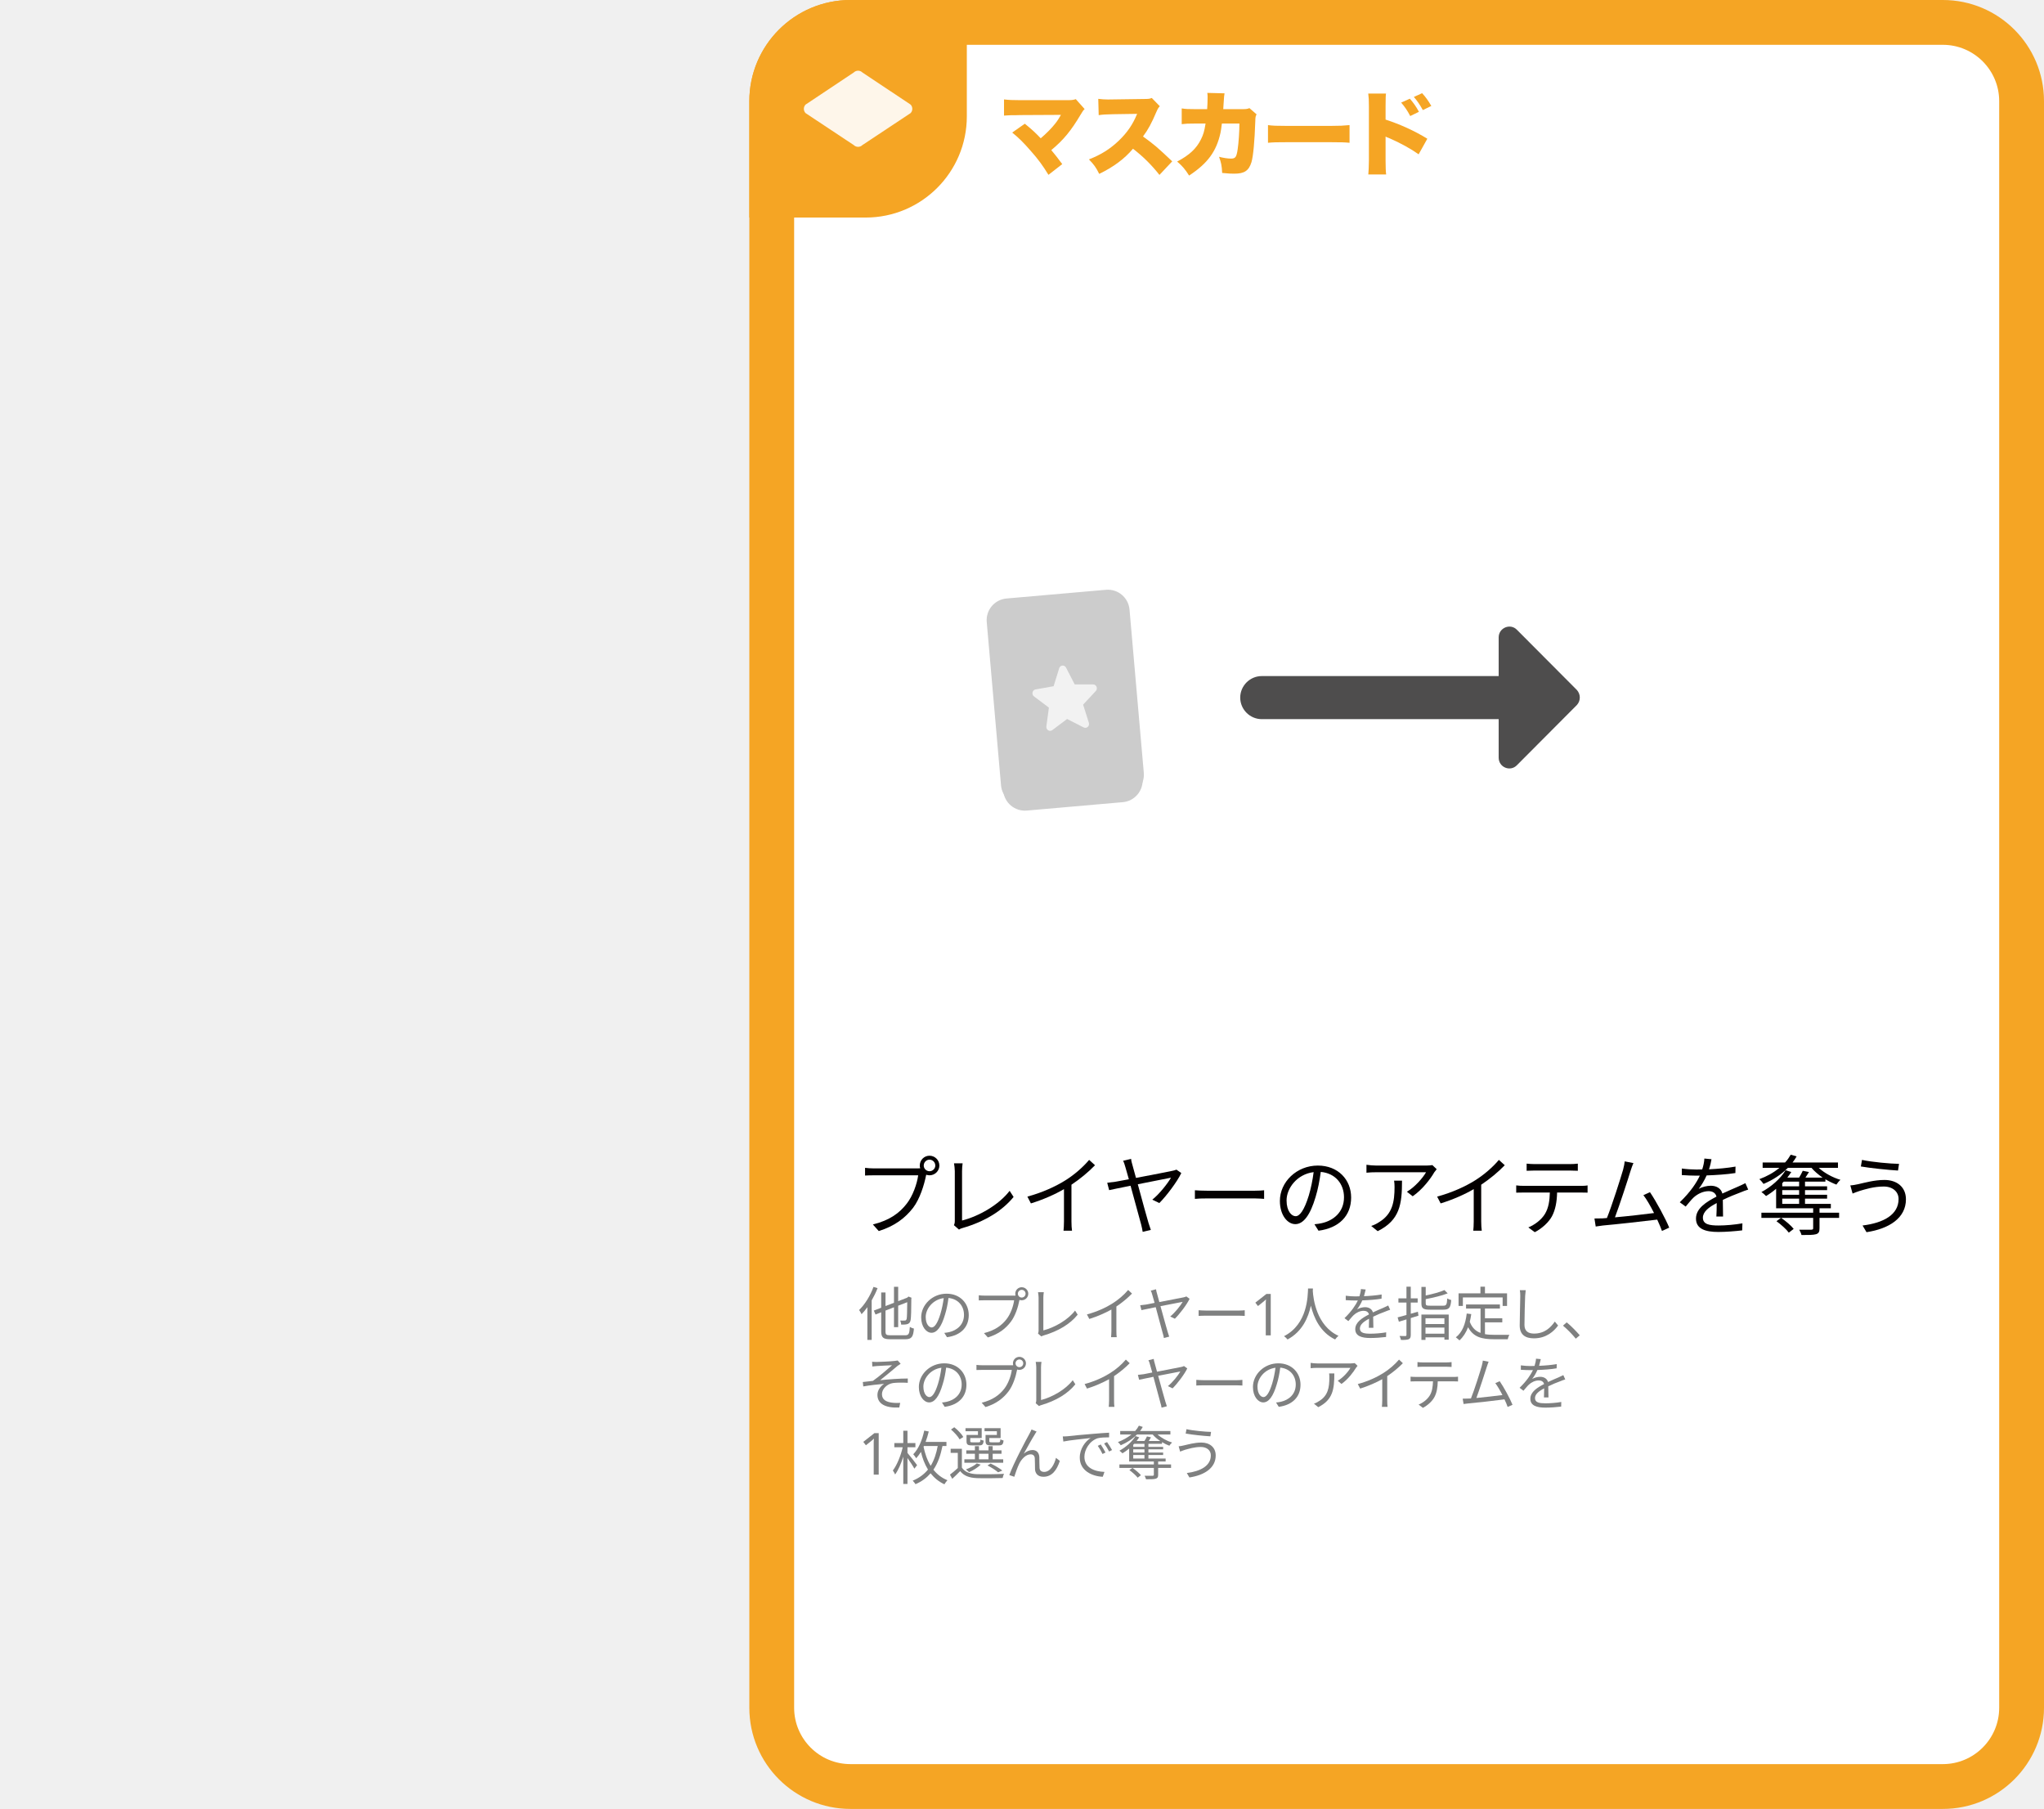
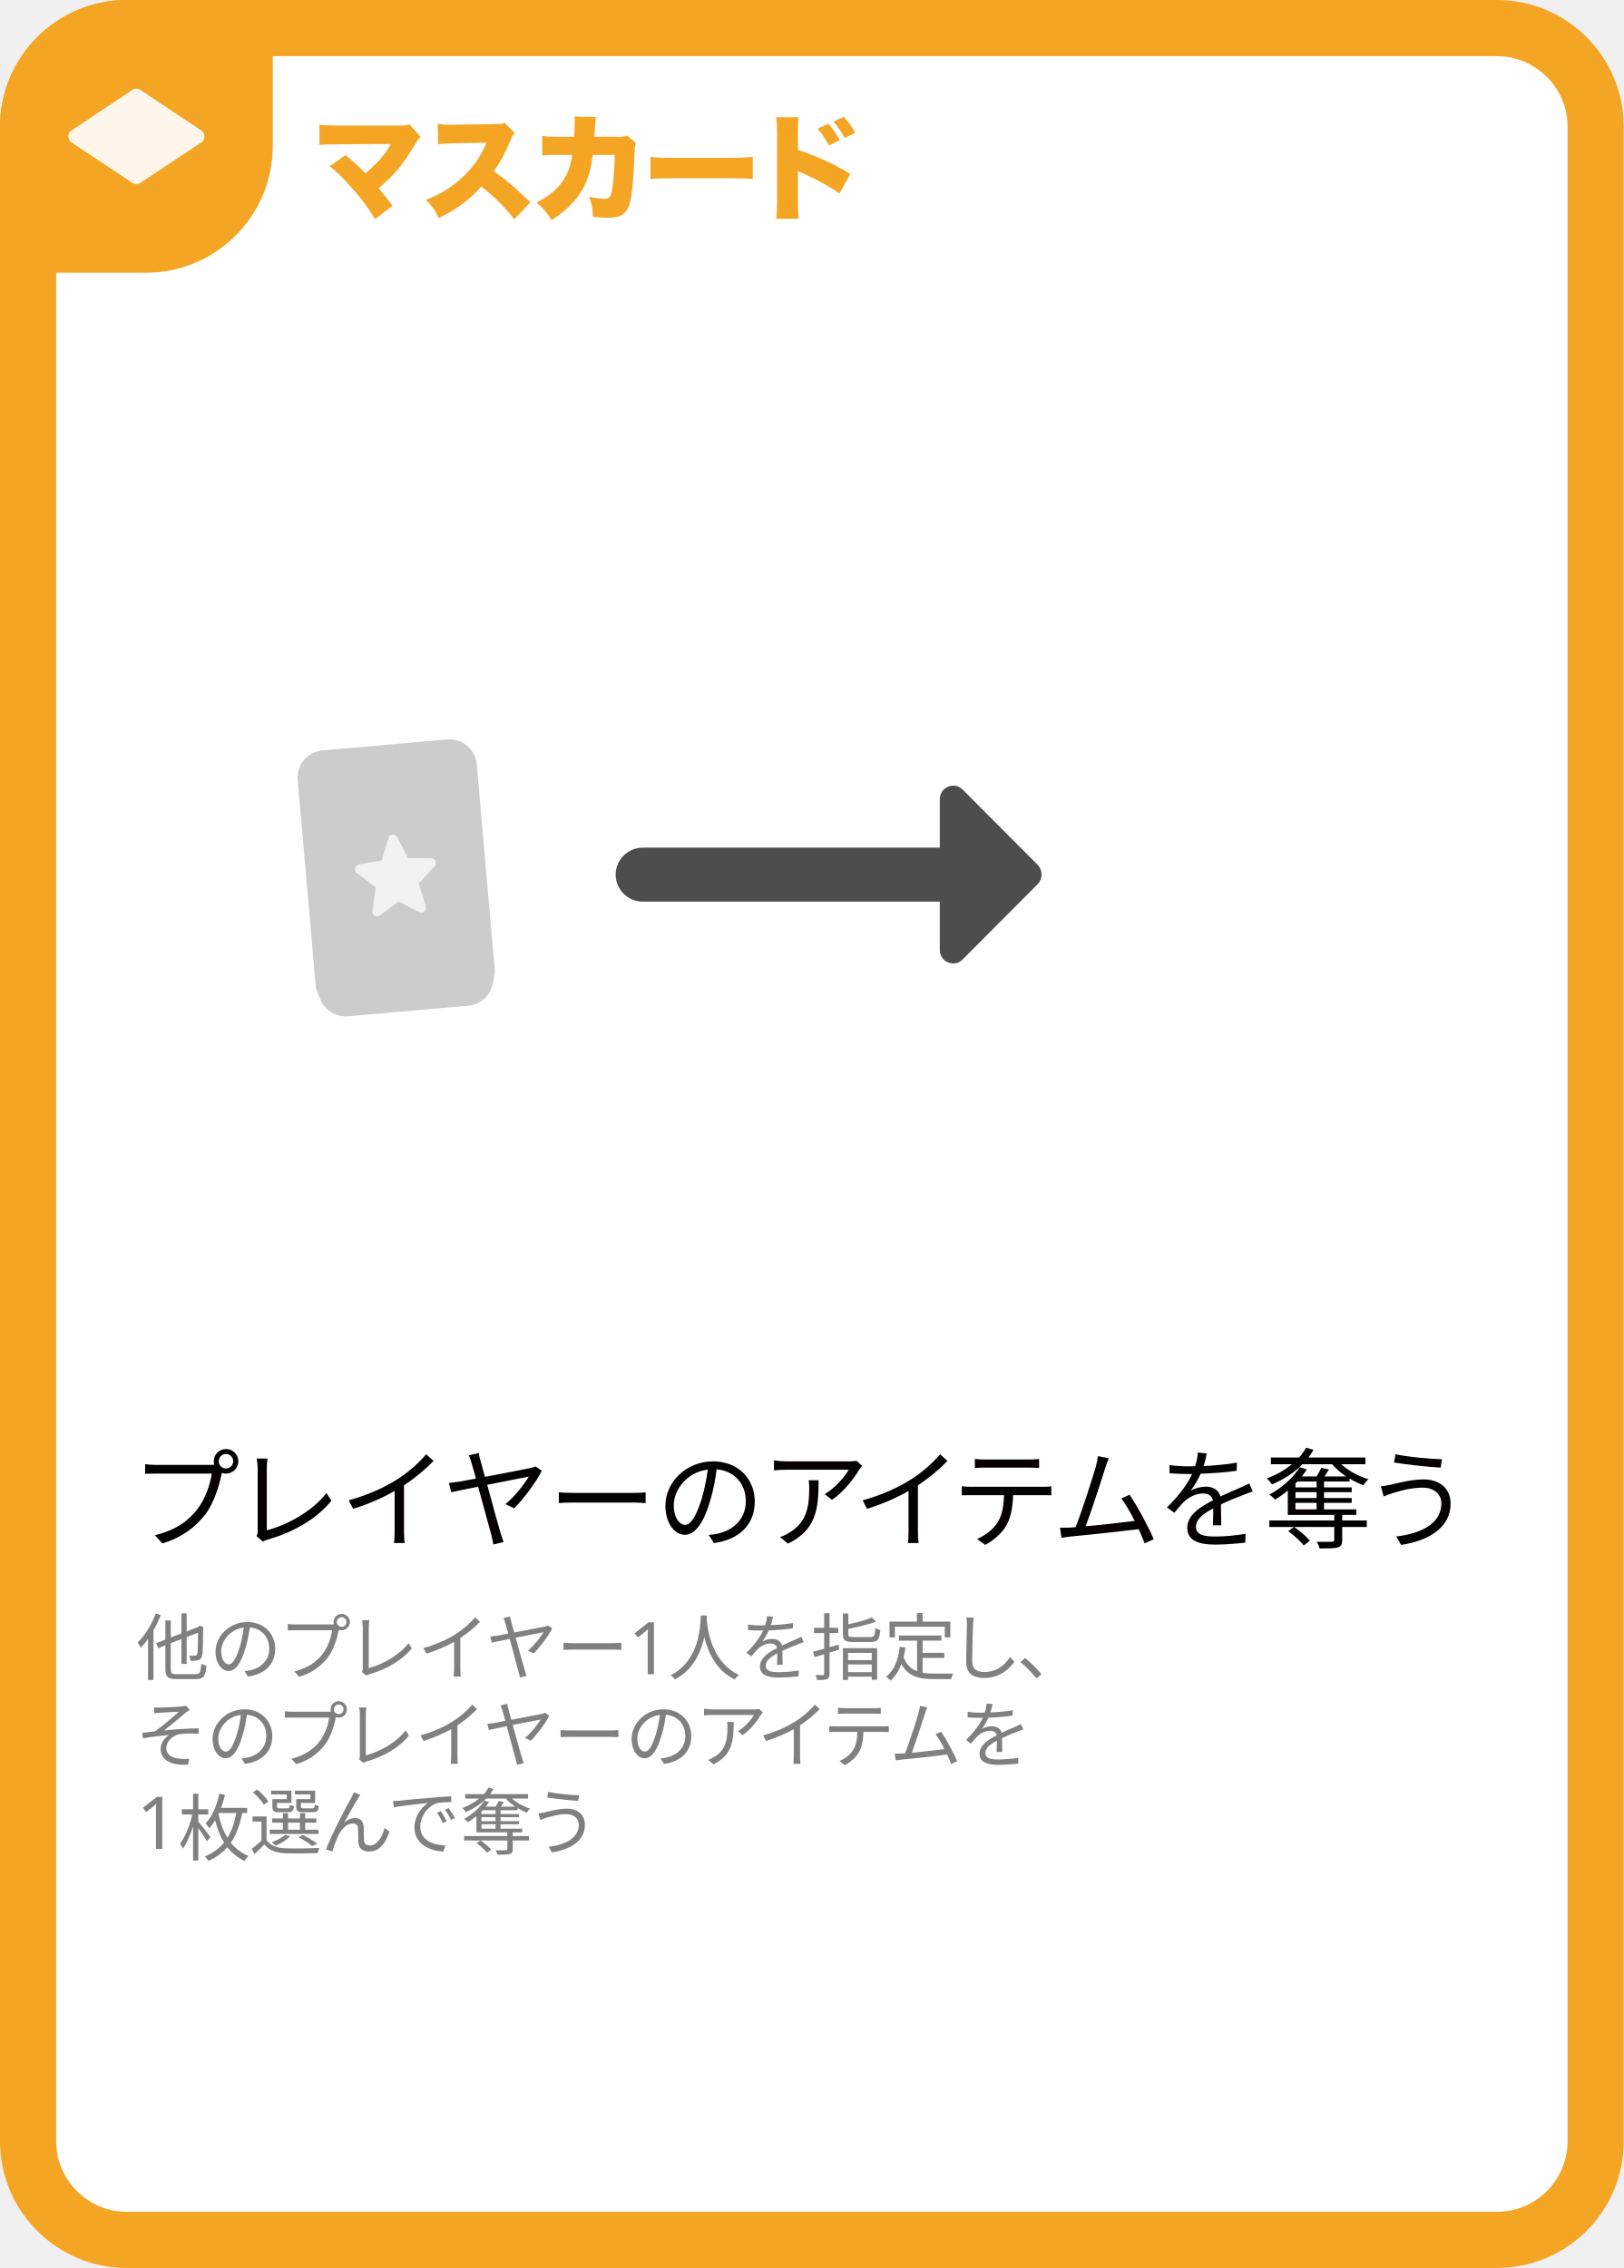
- <svg xmlns="http://www.w3.org/2000/svg" id="_イヤー_1" viewBox="0 0 281.94 249.45">
+ <svg xmlns="http://www.w3.org/2000/svg" id="_イヤー_1" viewBox="0 0 178.58 249.45">
  <defs>
    <style>.cls-1{fill:#fff;}.cls-2{letter-spacing:-.1em;}.cls-3{opacity:.9;}.cls-4{letter-spacing:0em;}.cls-5{letter-spacing:-.09em;}.cls-6{letter-spacing:-.02em;}.cls-7{letter-spacing:-.06em;}.cls-8{letter-spacing:-.07em;}.cls-9{letter-spacing:-.05em;}.cls-10{letter-spacing:-.48em;}.cls-11{letter-spacing:0em;}.cls-12{letter-spacing:-.04em;}.cls-13{letter-spacing:-.07em;}.cls-14{fill:#040000;font-family:HiraginoSans-W6, 'HiraginoSans W6-90ms-RKSJ-H';font-size:12px;}.cls-15{letter-spacing:-.06em;}.cls-16{letter-spacing:-.08em;}.cls-17{letter-spacing:-.03em;}.cls-18{fill:#4e4d4d;}.cls-19{letter-spacing:-.02em;}.cls-20{letter-spacing:-.04em;}.cls-21{letter-spacing:-.1em;}.cls-22{letter-spacing:-.04em;}.cls-23{letter-spacing:-.04em;}.cls-24{letter-spacing:-.07em;}.cls-25{letter-spacing:-.08em;}.cls-26{fill:#ccc;}.cls-27{letter-spacing:-.08em;}.cls-28{fill:#f5a524;}.cls-29{letter-spacing:-.15em;}.cls-30{letter-spacing:-.01em;}.cls-31{letter-spacing:-.02em;}.cls-32{letter-spacing:-.09em;}.cls-33{fill:#f2f2f2;}.cls-34{letter-spacing:-.06em;}.cls-35{fill:#7f8080;font-family:HiraginoSans-W5, 'HiraginoSans W5-90ms-RKSJ-H';font-size:8px;}</style>
  </defs>
  <g>
-     <path class="cls-1" d="M117.31,3.09h150.68c6,0,10.86,4.87,10.86,10.86V235.5c0,6-4.87,10.86-10.86,10.86H117.31c-6,0-10.86-4.87-10.86-10.86V13.95c0-6,4.87-10.86,10.86-10.86Z" />
-     <path class="cls-28" d="M267.99,6.18c4.29,0,7.77,3.49,7.77,7.77V235.5c0,4.29-3.49,7.77-7.77,7.77H117.31c-4.29,0-7.77-3.49-7.77-7.77V13.95c0-4.29,3.49-7.77,7.77-7.77h150.68m0-6.18H117.31c-7.71,0-13.95,6.25-13.95,13.95V235.5c0,7.71,6.25,13.95,13.95,13.95h150.68c7.71,0,13.95-6.25,13.95-13.95V13.95c0-7.71-6.25-13.95-13.95-13.95h0Z" />
+     <path class="cls-1" d="M13.95,3.09H164.63c6,0,10.86,4.87,10.86,10.86V235.5c0,6-4.87,10.86-10.86,10.86H13.95c-6,0-10.86-4.87-10.86-10.86V13.95C3.09,7.96,7.96,3.09,13.95,3.09Z" />
+     <path class="cls-28" d="M164.63,6.18c4.29,0,7.77,3.49,7.77,7.77V235.5c0,4.29-3.49,7.77-7.77,7.77H13.95c-4.29,0-7.77-3.49-7.77-7.77V13.95c0-4.29,3.49-7.77,7.77-7.77H164.63m0-6.18H13.95C6.25,0,0,6.25,0,13.95V235.5C0,243.2,6.25,249.45,13.95,249.45H164.63c7.71,0,13.95-6.25,13.95-13.95V13.95c0-7.71-6.25-13.95-13.95-13.95h0Z" />
  </g>
  <g>
-     <path class="cls-28" d="M140.54,15.88c-1.05,0-1.5,.01-2.05,.06v-2.23c.7,.08,1.09,.1,2.09,.1h6.94c.41-.01,.61-.05,.87-.14l1.22,1.37c-.2,.19-.27,.28-.58,.81-1.3,2.19-2.34,3.45-4.02,4.85,.54,.65,.9,1.1,1.51,1.93l-1.9,1.48c-.76-1.24-1.39-2.12-2.45-3.31-1.03-1.18-1.62-1.76-2.55-2.52l1.74-1.22c1.04,.85,1.46,1.24,2.19,2.01,.72-.6,1.52-1.41,1.98-2,.32-.39,.66-.94,.81-1.23l-5.8,.03Z" />
-     <path class="cls-28" d="M159.92,24.11c-1.1-1.39-2.22-2.5-3.64-3.6-1.19,1.41-2.7,2.52-4.66,3.47-.44-.89-.71-1.27-1.42-2,1.65-.63,2.95-1.46,4.1-2.56,1.18-1.13,1.95-2.25,2.55-3.72l-3.29,.05c-1.09,.02-1.49,.05-2.01,.13l-.06-2.25c.49,.06,.84,.09,1.33,.09,.1,0,.34,0,.71-.01l4.33-.06c.6-.01,.67-.01,1.01-.14l1.11,1.14c-.19,.19-.27,.32-.46,.75-.67,1.58-1.15,2.47-1.86,3.42,1.53,1.1,2.05,1.55,4.03,3.43l-1.77,1.88Z" />
-     <path class="cls-28" d="M166.51,15.06c.04-.49,.06-1.23,.06-1.62,0-.27,0-.37-.04-.63l2.38,.06c-.06,.29-.06,.33-.14,1.53q-.01,.34-.04,.65h2.76c.42,0,.57-.03,.85-.14l.99,.86c-.14,.25-.17,.36-.18,.94-.09,2.71-.28,4.83-.53,5.66-.37,1.18-.98,1.58-2.38,1.58-.49,0-.68-.01-1.66-.1-.05-1.01-.14-1.43-.43-2.23,.63,.17,1.25,.25,1.65,.25,.61,0,.76-.2,.92-1.3,.13-.85,.24-2.45,.24-3.53h-2.42q-.1,.84-.19,1.27c-.56,2.56-1.76,4.21-4.33,5.9-.57-.9-.95-1.33-1.65-1.93,1.69-.89,2.66-1.79,3.29-3.07,.32-.65,.46-1.1,.63-2.17h-1.58c-.85,0-1.11,.01-1.71,.08v-2.17c.62,.09,.85,.1,1.75,.1h1.75Z" />
-     <path class="cls-28" d="M174.89,17.25c.6,.09,1.28,.11,2.6,.11h6.06c1.27,0,1.75-.03,2.6-.11v2.44c-.61-.06-1.16-.08-2.61-.08h-6.03c-1.42,0-1.84,.01-2.61,.08v-2.44Z" />
-     <path class="cls-28" d="M188.74,24.05c.05-.53,.06-.9,.08-1.94v-7.37c-.01-1.09-.01-1.15-.09-1.84h2.45c-.05,.33-.05,.53-.06,1.85v1.74c2,.65,3.99,1.55,5.76,2.64l-1.2,2.15c-1.05-.75-2.52-1.56-3.99-2.2-.38-.15-.42-.16-.46-.19-.04-.01-.06-.03-.11-.06v3.29c0,.94,.03,1.61,.08,1.94h-2.44Zm5.73-10.44c.49,.56,.9,1.14,1.25,1.81l-1.2,.58c-.42-.8-.75-1.27-1.25-1.85l1.2-.54Zm1.69-.76c.47,.51,.82,.99,1.27,1.76l-1.17,.57c-.44-.8-.8-1.31-1.24-1.81l1.14-.52Z" />
+     <path class="cls-28" d="M37.18,15.88c-1.05,0-1.5,.01-2.05,.06v-2.23c.7,.08,1.09,.1,2.09,.1h6.94c.41-.01,.61-.05,.87-.14l1.22,1.37c-.2,.19-.27,.28-.58,.81-1.3,2.19-2.34,3.45-4.02,4.85,.54,.65,.9,1.1,1.51,1.93l-1.9,1.48c-.76-1.24-1.39-2.12-2.45-3.31-1.03-1.18-1.62-1.76-2.55-2.52l1.74-1.22c1.04,.85,1.46,1.24,2.19,2.01,.72-.6,1.52-1.41,1.98-2,.32-.39,.66-.94,.81-1.23l-5.8,.03Z" />
+     <path class="cls-28" d="M56.56,24.11c-1.1-1.39-2.22-2.5-3.64-3.6-1.19,1.41-2.7,2.52-4.66,3.47-.44-.89-.71-1.27-1.42-2,1.65-.63,2.95-1.46,4.1-2.56,1.18-1.13,1.95-2.25,2.55-3.72l-3.29,.05c-1.09,.02-1.49,.05-2.01,.13l-.06-2.25c.49,.06,.84,.09,1.33,.09,.1,0,.34,0,.71-.01l4.33-.06c.6-.01,.67-.01,1.01-.14l1.11,1.14c-.19,.19-.27,.32-.46,.75-.67,1.58-1.15,2.47-1.86,3.42,1.53,1.1,2.05,1.55,4.03,3.43l-1.77,1.88Z" />
+     <path class="cls-28" d="M63.15,15.06c.04-.49,.06-1.23,.06-1.62,0-.27,0-.37-.04-.63l2.38,.06c-.06,.29-.06,.33-.14,1.53q-.01,.34-.04,.65h2.76c.42,0,.57-.03,.85-.14l.99,.86c-.14,.25-.17,.36-.18,.94-.09,2.71-.28,4.83-.53,5.66-.37,1.18-.98,1.58-2.38,1.58-.49,0-.68-.01-1.66-.1-.05-1.01-.14-1.43-.43-2.23,.63,.17,1.25,.25,1.65,.25,.61,0,.76-.2,.92-1.3,.13-.85,.24-2.45,.24-3.53h-2.42q-.1,.84-.19,1.27c-.56,2.56-1.76,4.21-4.33,5.9-.57-.9-.95-1.33-1.65-1.93,1.69-.89,2.66-1.79,3.29-3.07,.32-.65,.46-1.1,.63-2.17h-1.58c-.85,0-1.11,.01-1.71,.08v-2.17c.62,.09,.85,.1,1.75,.1h1.75Z" />
+     <path class="cls-28" d="M71.53,17.25c.6,.09,1.28,.11,2.6,.11h6.06c1.27,0,1.75-.03,2.6-.11v2.44c-.61-.06-1.16-.08-2.61-.08h-6.03c-1.42,0-1.84,.01-2.61,.08v-2.44Z" />
+     <path class="cls-28" d="M85.38,24.05c.05-.53,.06-.9,.08-1.94v-7.37c-.01-1.09-.01-1.15-.09-1.84h2.45c-.05,.33-.05,.53-.06,1.85v1.74c2,.65,3.99,1.55,5.76,2.64l-1.2,2.15c-1.05-.75-2.52-1.56-3.99-2.2-.38-.15-.42-.16-.46-.19-.04-.01-.06-.03-.11-.06v3.29c0,.94,.03,1.61,.08,1.94h-2.44Zm5.73-10.44c.49,.56,.9,1.14,1.25,1.81l-1.2,.58c-.42-.8-.75-1.27-1.25-1.85l1.2-.54Zm1.69-.76c.47,.51,.82,.99,1.27,1.76l-1.17,.57c-.44-.8-.8-1.31-1.24-1.81l1.14-.52Z" />
  </g>
-   <path class="cls-28" d="M117.31,0h16.05V16.05c0,7.7-6.25,13.95-13.95,13.95h-16.05V13.95C103.36,6.25,109.61,0,117.31,0Z" />
+   <path class="cls-28" d="M13.95,0H30V16.05c0,7.7-6.25,13.95-13.95,13.95H0V13.95C0,6.25,6.25,0,13.95,0Z" />
  <g class="cls-3">
-     <path class="cls-1" d="M118.36,19.78c-.1,0-.19-.04-.26-.11l-6.73-4.47c-.07-.08-.07-.31,.07-.45l6.58-4.37c.14-.13,.23-.17,.33-.17s.19,.04,.26,.11l6.73,4.49c.07,.08,.07,.31-.07,.45l-6.58,4.35c-.14,.13-.23,.17-.33,.17Z" />
-     <path class="cls-1" d="M118.44,10.66h0m-.08,.07s.04,.03,.07,.05l6.36,4.23-6.36,4.21s-.05,.03-.07,.05c-.02-.02-.05-.03-.07-.05l-6.36-4.21,6.36-4.23s.05-.03,.07-.05m0-.98c-.21,0-.43,.08-.59,.24l-6.65,4.43c-.32,.32-.32,.86,0,1.18l6.65,4.41c.16,.16,.38,.24,.59,.24s.43-.08,.59-.24l6.65-4.41c.32-.32,.32-.86,0-1.18l-6.65-4.43c-.16-.16-.38-.24-.59-.24h0Z" />
+     <path class="cls-1" d="M15,19.78c-.1,0-.19-.04-.26-.11l-6.73-4.47c-.07-.08-.07-.31,.07-.45l6.58-4.37c.14-.13,.23-.17,.33-.17s.19,.04,.26,.11l6.73,4.49c.07,.08,.07,.31-.07,.45l-6.58,4.35c-.14,.13-.23,.17-.33,.17Z" />
+     <path class="cls-1" d="M15.08,10.66h0m-.08,.07s.04,.03,.07,.05l6.36,4.23-6.36,4.21s-.05,.03-.07,.05c-.02-.02-.05-.03-.07-.05l-6.36-4.21,6.36-4.23s.05-.03,.07-.05m0-.98c-.21,0-.43,.08-.59,.24l-6.65,4.43c-.32,.32-.32,.86,0,1.18l6.65,4.41c.16,.16,.38,.24,.59,.24s.43-.08,.59-.24l6.65-4.41c.32-.32,.32-.86,0-1.18l-6.65-4.43c-.16-.16-.38-.24-.59-.24h0Z" />
  </g>
-   <text class="cls-14" transform="translate(117.76 169.34)">
+   <text class="cls-14" transform="translate(14.4 169.34)">
    <tspan class="cls-8" x="0" y="0">プ</tspan>
    <tspan class="cls-6" x="11.16" y="0">レ</tspan>
    <tspan class="cls-15" x="22.92" y="0">イ</tspan>
    <tspan class="cls-17" x="34.2" y="0">ヤ</tspan>
    <tspan class="cls-4" x="45.84" y="0">ー</tspan>
    <tspan class="cls-12" x="57.72" y="0">の</tspan>
    <tspan class="cls-29" x="69.24" y="0">ア</tspan>
    <tspan class="cls-21" x="79.44" y="0">イ</tspan>
    <tspan class="cls-27" x="90.24" y="0">テ</tspan>
    <tspan class="cls-20" x="101.28" y="0">ム</tspan>
    <tspan class="cls-31" x="112.8" y="0">を</tspan>
    <tspan class="cls-5" x="124.56" y="0">奪う</tspan>
  </text>
-   <text class="cls-35" transform="translate(118.36 184.15)">
+   <text class="cls-35" transform="translate(15 184.15)">
    <tspan x="0" y="0">他</tspan>
    <tspan class="cls-9" x="8" y="0">の</tspan>
    <tspan class="cls-13" x="15.6" y="0">プ</tspan>
    <tspan class="cls-19" x="23.04" y="0">レ</tspan>
    <tspan class="cls-7" x="30.88" y="0">イ</tspan>
    <tspan class="cls-17" x="38.4" y="0">ヤ</tspan>
    <tspan class="cls-11" x="46.16" y="0">ー</tspan>
    <tspan x="54.08" y="0">1</tspan>
    <tspan class="cls-19" x="58.49" y="0">人を</tspan>
    <tspan x="74.17" y="0">指</tspan>
    <tspan class="cls-2" x="82.17" y="0">定</tspan>
    <tspan class="cls-24" x="89.37" y="0">し</tspan>
    <tspan class="cls-10" x="96.81" y="0">、</tspan>
    <tspan class="cls-31" x="-.16" y="9.6">そ</tspan>
    <tspan class="cls-9" x="7.68" y="9.6">の</tspan>
    <tspan class="cls-13" x="15.28" y="9.6">プ</tspan>
    <tspan class="cls-31" x="22.72" y="9.6">レ</tspan>
    <tspan class="cls-34" x="30.56" y="9.6">イ</tspan>
    <tspan class="cls-17" x="38.08" y="9.6">ヤ</tspan>
    <tspan class="cls-30" x="45.84" y="9.6">ー</tspan>
    <tspan class="cls-22" x="53.76" y="9.6">の</tspan>
    <tspan class="cls-29" x="61.44" y="9.6">ア</tspan>
    <tspan class="cls-2" x="68.24" y="9.6">イ</tspan>
    <tspan class="cls-25" x="75.44" y="9.6">テ</tspan>
    <tspan class="cls-23" x="82.8" y="9.6">ム</tspan>
    <tspan class="cls-31" x="90.48" y="9.6">を</tspan>
    <tspan x="0" y="19.2">1枚</tspan>
    <tspan class="cls-19" x="12.41" y="19.2">選</tspan>
    <tspan class="cls-16" x="20.25" y="19.2">ん</tspan>
    <tspan x="27.61" y="19.2">で</tspan>
    <tspan class="cls-32" x="35.61" y="19.2">奪う</tspan>
  </text>
-   <path class="cls-18" d="M206.72,93.23h-32.68c-1.63,0-2.97,1.34-2.97,2.97s1.34,2.97,2.97,2.97h32.68v5.31c0,1.34,1.6,1.99,2.52,1.04l8.25-8.28c.56-.59,.56-1.51,0-2.11l-8.25-8.28c-.92-.95-2.52-.27-2.52,1.04v5.34Z" />
-   <rect class="cls-26" x="137.43" y="84.31" width="19.29" height="26.94" rx="3" ry="3" transform="translate(-7.96 13.19) rotate(-5)" />
+   <path class="cls-18" d="M103.36,93.23h-32.68c-1.63,0-2.97,1.34-2.97,2.97s1.34,2.97,2.97,2.97h32.68v5.31c0,1.34,1.6,1.99,2.52,1.04l8.25-8.28c.56-.59,.56-1.51,0-2.11l-8.25-8.28c-.92-.95-2.52-.27-2.52,1.04v5.34Z" />
+   <rect class="cls-26" x="34.07" y="84.31" width="19.29" height="26.94" rx="3" ry="3" transform="translate(-8.36 4.18) rotate(-5)" />
  <g>
-     <rect class="cls-26" x="137.05" y="81.88" width="19.77" height="28.6" rx="3" ry="3" transform="translate(-7.82 13.17) rotate(-5)" />
-     <path class="cls-33" d="M147.2,99.15l2.27,1.16c.42,.21,.87-.19,.72-.65l-.79-2.49,1.75-1.88c.32-.34,.08-.92-.38-.91h-2.53l-1.19-2.31c-.21-.42-.82-.37-.95,.08l-.77,2.48-2.49,.44c-.45,.08-.59,.69-.21,.97l2.05,1.54-.35,2.59c-.06,.47,.45,.79,.82,.51l2.04-1.53Z" />
+     <rect class="cls-26" x="33.69" y="81.88" width="19.77" height="28.6" rx="3" ry="3" transform="translate(-8.22 4.16) rotate(-5)" />
+     <path class="cls-33" d="M43.84,99.15l2.27,1.16c.42,.21,.87-.19,.72-.65l-.79-2.49,1.75-1.88c.32-.34,.08-.92-.38-.91h-2.53l-1.19-2.31c-.21-.42-.82-.37-.95,.08l-.77,2.48-2.49,.44c-.45,.08-.59,.69-.21,.97l2.05,1.54-.35,2.59c-.06,.47,.45,.79,.82,.51l2.04-1.53Z" />
  </g>
</svg>
